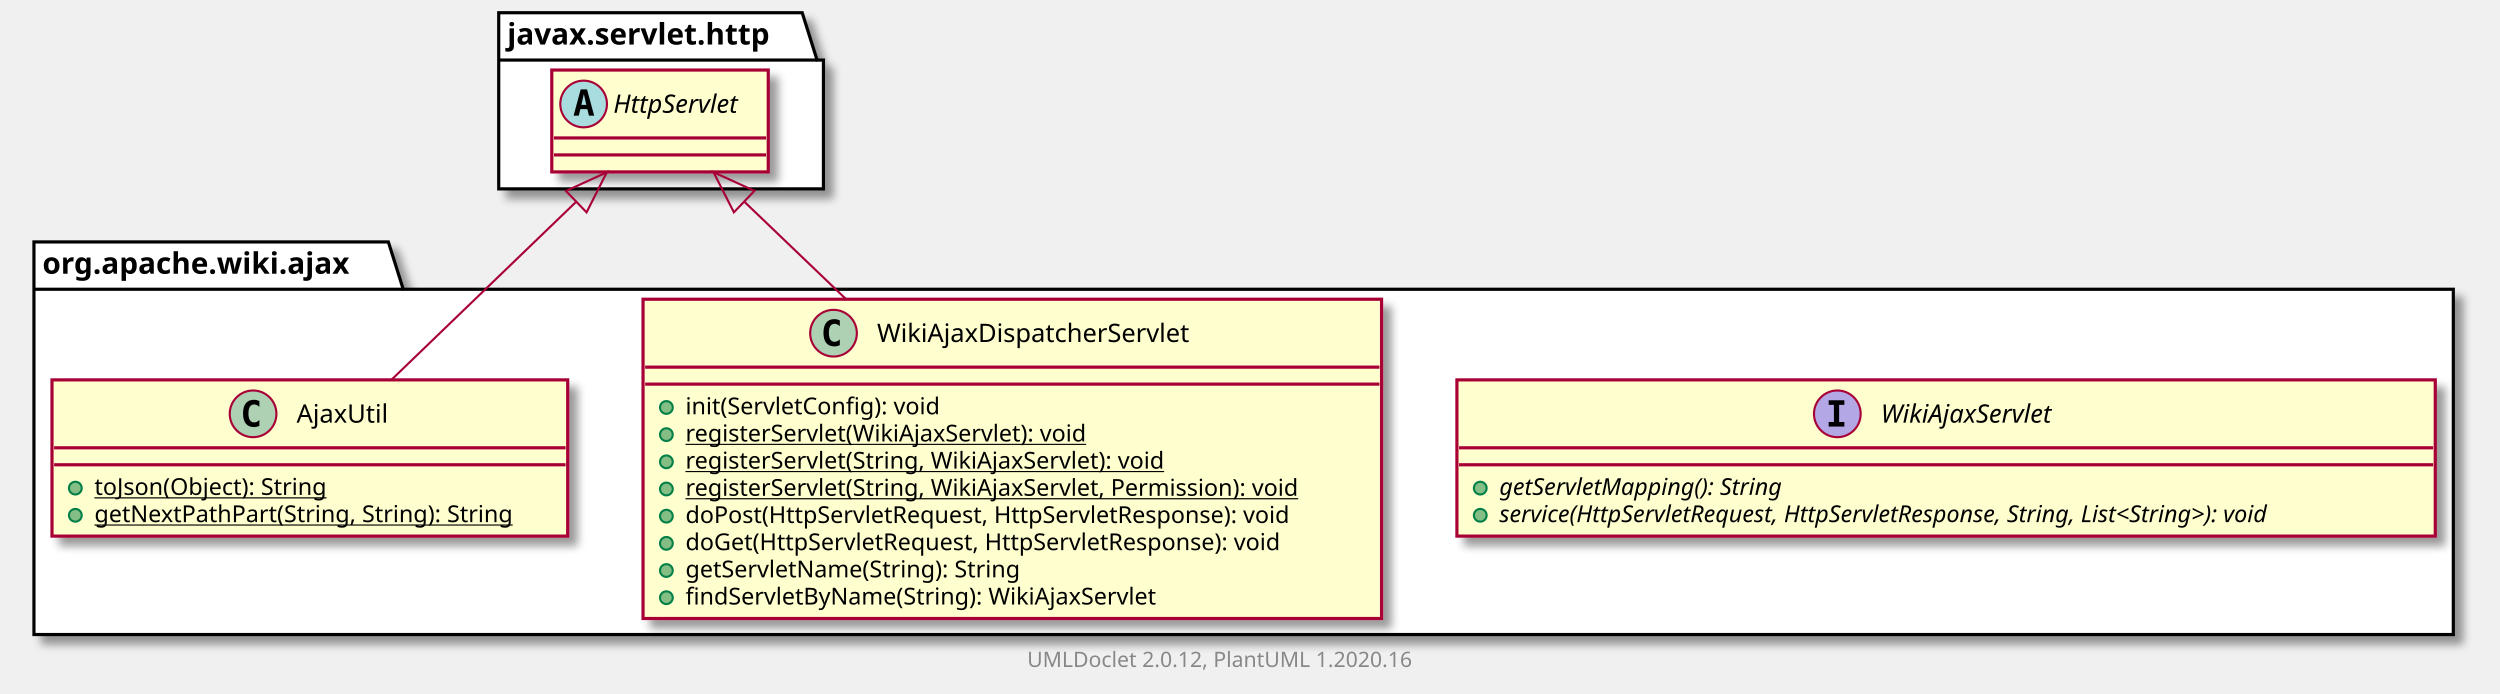
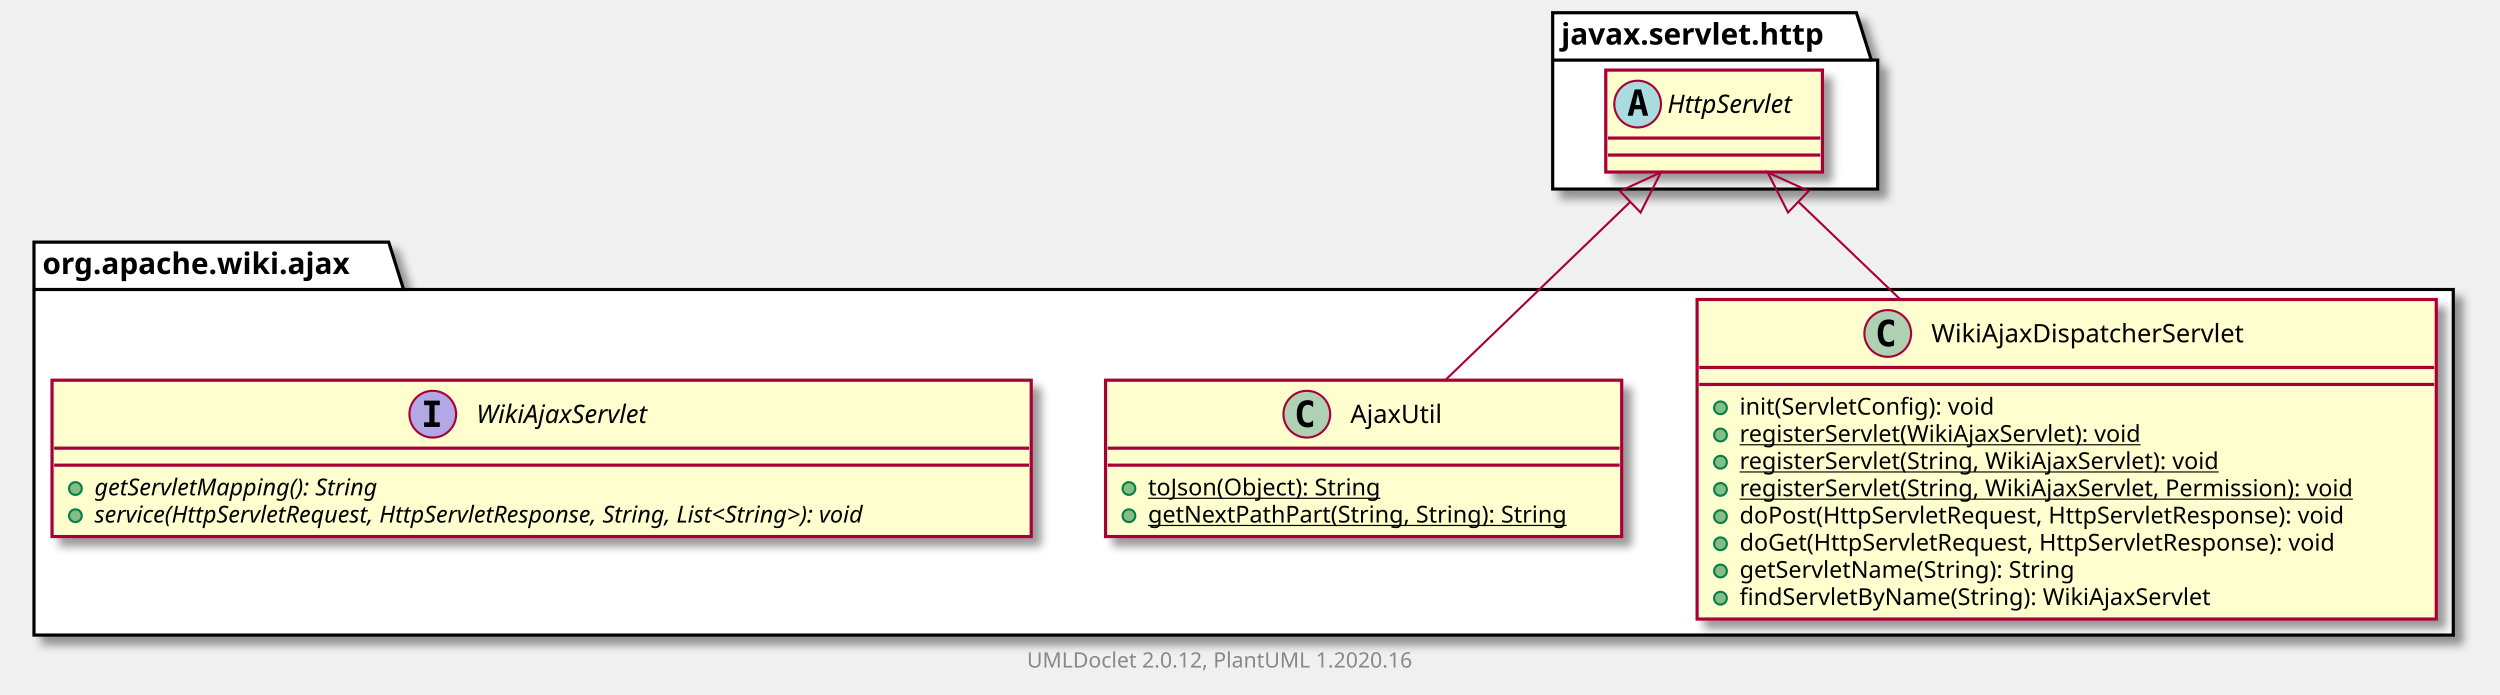
- <svg xmlns="http://www.w3.org/2000/svg" xmlns:xlink="http://www.w3.org/1999/xlink" contentScriptType="application/ecmascript" contentStyleType="text/css" height="327px" preserveAspectRatio="none" style="width:1178px;height:327px;" version="1.1" viewBox="0 0 1178 327" width="1178px" zoomAndPan="magnify">
+ <svg xmlns="http://www.w3.org/2000/svg" xmlns:xlink="http://www.w3.org/1999/xlink" contentScriptType="application/ecmascript" contentStyleType="text/css" height="327px" preserveAspectRatio="none" style="width:1177px;height:327px;" version="1.1" viewBox="0 0 1177 327" width="1177px" zoomAndPan="magnify">
  <defs>
-     <filter height="300%" id="f1g0zdz1106auh" width="300%" x="-1" y="-1">
+     <filter height="300%" id="fzw62o9caczjd" width="300%" x="-1" y="-1">
      <feGaussianBlur result="blurOut" stdDeviation="2.0" />
      <feColorMatrix in="blurOut" result="blurOut2" type="matrix" values="0 0 0 0 0 0 0 0 0 0 0 0 0 0 0 0 0 0 .4 0" />
      <feOffset dx="4.0" dy="4.0" in="blurOut2" result="blurOut3" />
      <feBlend in="SourceGraphic" in2="blurOut3" mode="normal" />
    </filter>
  </defs>
  <g>
-     <polygon fill="#FFFFFF" filter="url(#f1g0zdz1106auh)" points="16,114,183,114,190,136.297,1156,136.297,1156,299,16,299,16,114" style="stroke: #000000; stroke-width: 1.5;" />
+     <polygon fill="#FFFFFF" filter="url(#fzw62o9caczjd)" points="16,114,183,114,190,136.297,1155,136.297,1155,299,16,299,16,114" style="stroke: #000000; stroke-width: 1.5;" />
    <line style="stroke: #000000; stroke-width: 1.5;" x1="16" x2="190" y1="136.297" y2="136.297" />
    <text fill="#000000" font-family="sans-serif" font-size="14" font-weight="bold" lengthAdjust="spacingAndGlyphs" textLength="161" x="20" y="128.995">org.apache.wiki.ajax</text>
-     <polygon fill="#FFFFFF" filter="url(#f1g0zdz1106auh)" points="235,6,378,6,385,28.297,388,28.297,388,89,235,89,235,6" style="stroke: #000000; stroke-width: 1.5;" />
-     <line style="stroke: #000000; stroke-width: 1.5;" x1="235" x2="385" y1="28.297" y2="28.297" />
-     <text fill="#000000" font-family="sans-serif" font-size="14" font-weight="bold" lengthAdjust="spacingAndGlyphs" textLength="137" x="239" y="20.995">javax.servlet.http</text>
-     <a href="WikiAjaxServlet.html" target="_top" title="WikiAjaxServlet.html" xlink:actuate="onRequest" xlink:href="WikiAjaxServlet.html" xlink:show="new" xlink:title="WikiAjaxServlet.html" xlink:type="simple">
-       <rect codeLine="3" fill="#FEFECE" filter="url(#f1g0zdz1106auh)" height="73.609" id="org.apache.wiki.ajax.WikiAjaxServlet" style="stroke: #A80036; stroke-width: 1.5;" width="461" x="686.5" y="179" />
-       <ellipse cx="865.75" cy="195" fill="#B4A7E5" rx="11" ry="11" style="stroke: #A80036; stroke-width: 1.0;" />
-       <path d="M861.672,190.766 L861.672,188.609 L869.062,188.609 L869.062,190.766 L866.594,190.766 L866.594,198.844 L869.062,198.844 L869.062,201 L861.672,201 L861.672,198.844 L864.141,198.844 L864.141,190.766 L861.672,190.766 Z " />
-       <text fill="#000000" font-family="sans-serif" font-size="12" font-style="italic" lengthAdjust="spacingAndGlyphs" textLength="94" x="886.25" y="199.154">WikiAjaxServlet</text>
-       <line style="stroke: #A80036; stroke-width: 1.5;" x1="687.5" x2="1146.5" y1="211" y2="211" />
-       <line style="stroke: #A80036; stroke-width: 1.5;" x1="687.5" x2="1146.5" y1="219" y2="219" />
-       <ellipse cx="697.5" cy="230" fill="#84BE84" rx="3" ry="3" style="stroke: #038048; stroke-width: 1.0;" />
-       <text fill="#000000" font-family="sans-serif" font-size="11" font-style="italic" lengthAdjust="spacingAndGlyphs" textLength="154" x="706.5" y="233.21">getServletMapping(): String</text>
-       <ellipse cx="697.5" cy="242.805" fill="#84BE84" rx="3" ry="3" style="stroke: #038048; stroke-width: 1.0;" />
-       <text fill="#000000" font-family="sans-serif" font-size="11" font-style="italic" lengthAdjust="spacingAndGlyphs" textLength="435" x="706.5" y="246.015">service(HttpServletRequest, HttpServletResponse, String, List&lt;String&gt;): void</text>
-     </a>
+     <polygon fill="#FFFFFF" filter="url(#fzw62o9caczjd)" points="731,6,874,6,881,28.297,884,28.297,884,89,731,89,731,6" style="stroke: #000000; stroke-width: 1.5;" />
+     <line style="stroke: #000000; stroke-width: 1.5;" x1="731" x2="881" y1="28.297" y2="28.297" />
+     <text fill="#000000" font-family="sans-serif" font-size="14" font-weight="bold" lengthAdjust="spacingAndGlyphs" textLength="137" x="735" y="20.995">javax.servlet.http</text>
    <a href="WikiAjaxDispatcherServlet.html" target="_top" title="WikiAjaxDispatcherServlet.html" xlink:actuate="onRequest" xlink:href="WikiAjaxDispatcherServlet.html" xlink:show="new" xlink:title="WikiAjaxDispatcherServlet.html" xlink:type="simple">
-       <rect codeLine="8" fill="#FEFECE" filter="url(#f1g0zdz1106auh)" height="150.438" id="org.apache.wiki.ajax.WikiAjaxDispatcherServlet" style="stroke: #A80036; stroke-width: 1.5;" width="348" x="303" y="141" />
-       <ellipse cx="392.75" cy="157" fill="#ADD1B2" rx="11" ry="11" style="stroke: #A80036; stroke-width: 1.0;" />
-       <path d="M395.719,162.641 Q395.141,162.938 394.5,163.078 Q393.859,163.234 393.156,163.234 Q390.656,163.234 389.328,161.594 Q388.016,159.938 388.016,156.812 Q388.016,153.688 389.328,152.031 Q390.656,150.375 393.156,150.375 Q393.859,150.375 394.5,150.531 Q395.156,150.688 395.719,150.984 L395.719,153.703 Q395.094,153.125 394.5,152.859 Q393.906,152.578 393.281,152.578 Q391.938,152.578 391.25,153.656 Q390.562,154.719 390.562,156.812 Q390.562,158.906 391.25,159.984 Q391.938,161.047 393.281,161.047 Q393.906,161.047 394.5,160.781 Q395.094,160.5 395.719,159.922 L395.719,162.641 Z " />
-       <text fill="#000000" font-family="sans-serif" font-size="12" lengthAdjust="spacingAndGlyphs" textLength="160" x="413.25" y="161.154">WikiAjaxDispatcherServlet</text>
-       <line style="stroke: #A80036; stroke-width: 1.5;" x1="304" x2="650" y1="173" y2="173" />
-       <line style="stroke: #A80036; stroke-width: 1.5;" x1="304" x2="650" y1="181" y2="181" />
-       <ellipse cx="314" cy="192" fill="#84BE84" rx="3" ry="3" style="stroke: #038048; stroke-width: 1.0;" />
-       <text fill="#000000" font-family="sans-serif" font-size="11" lengthAdjust="spacingAndGlyphs" textLength="132" x="323" y="195.21">init(ServletConfig): void</text>
-       <ellipse cx="314" cy="204.805" fill="#84BE84" rx="3" ry="3" style="stroke: #038048; stroke-width: 1.0;" />
-       <text fill="#000000" font-family="sans-serif" font-size="11" lengthAdjust="spacingAndGlyphs" text-decoration="underline" textLength="208" x="323" y="208.015">registerServlet(WikiAjaxServlet): void</text>
-       <ellipse cx="314" cy="217.609" fill="#84BE84" rx="3" ry="3" style="stroke: #038048; stroke-width: 1.0;" />
-       <text fill="#000000" font-family="sans-serif" font-size="11" lengthAdjust="spacingAndGlyphs" text-decoration="underline" textLength="250" x="323" y="220.82">registerServlet(String, WikiAjaxServlet): void</text>
-       <ellipse cx="314" cy="230.414" fill="#84BE84" rx="3" ry="3" style="stroke: #038048; stroke-width: 1.0;" />
-       <text fill="#000000" font-family="sans-serif" font-size="11" lengthAdjust="spacingAndGlyphs" text-decoration="underline" textLength="322" x="323" y="233.625">registerServlet(String, WikiAjaxServlet, Permission): void</text>
-       <ellipse cx="314" cy="243.219" fill="#84BE84" rx="3" ry="3" style="stroke: #038048; stroke-width: 1.0;" />
-       <text fill="#000000" font-family="sans-serif" font-size="11" lengthAdjust="spacingAndGlyphs" textLength="314" x="323" y="246.429">doPost(HttpServletRequest, HttpServletResponse): void</text>
-       <ellipse cx="314" cy="256.023" fill="#84BE84" rx="3" ry="3" style="stroke: #038048; stroke-width: 1.0;" />
-       <text fill="#000000" font-family="sans-serif" font-size="11" lengthAdjust="spacingAndGlyphs" textLength="309" x="323" y="259.234">doGet(HttpServletRequest, HttpServletResponse): void</text>
-       <ellipse cx="314" cy="268.828" fill="#84BE84" rx="3" ry="3" style="stroke: #038048; stroke-width: 1.0;" />
-       <text fill="#000000" font-family="sans-serif" font-size="11" lengthAdjust="spacingAndGlyphs" textLength="175" x="323" y="272.039">getServletName(String): String</text>
-       <ellipse cx="314" cy="281.633" fill="#84BE84" rx="3" ry="3" style="stroke: #038048; stroke-width: 1.0;" />
-       <text fill="#000000" font-family="sans-serif" font-size="11" lengthAdjust="spacingAndGlyphs" textLength="242" x="323" y="284.843">findServletByName(String): WikiAjaxServlet</text>
+       <rect codeLine="3" fill="#FEFECE" filter="url(#fzw62o9caczjd)" height="150.438" id="org.apache.wiki.ajax.WikiAjaxDispatcherServlet" style="stroke: #A80036; stroke-width: 1.5;" width="348" x="799" y="141" />
+       <ellipse cx="888.75" cy="157" fill="#ADD1B2" rx="11" ry="11" style="stroke: #A80036; stroke-width: 1.0;" />
+       <path d="M891.719,162.641 Q891.141,162.938 890.5,163.078 Q889.859,163.234 889.156,163.234 Q886.656,163.234 885.328,161.594 Q884.016,159.938 884.016,156.812 Q884.016,153.688 885.328,152.031 Q886.656,150.375 889.156,150.375 Q889.859,150.375 890.5,150.531 Q891.156,150.688 891.719,150.984 L891.719,153.703 Q891.094,153.125 890.5,152.859 Q889.906,152.578 889.281,152.578 Q887.938,152.578 887.25,153.656 Q886.562,154.719 886.562,156.812 Q886.562,158.906 887.25,159.984 Q887.938,161.047 889.281,161.047 Q889.906,161.047 890.5,160.781 Q891.094,160.5 891.719,159.922 L891.719,162.641 Z " />
+       <text fill="#000000" font-family="sans-serif" font-size="12" lengthAdjust="spacingAndGlyphs" textLength="160" x="909.25" y="161.154">WikiAjaxDispatcherServlet</text>
+       <line style="stroke: #A80036; stroke-width: 1.5;" x1="800" x2="1146" y1="173" y2="173" />
+       <line style="stroke: #A80036; stroke-width: 1.5;" x1="800" x2="1146" y1="181" y2="181" />
+       <ellipse cx="810" cy="192" fill="#84BE84" rx="3" ry="3" style="stroke: #038048; stroke-width: 1.0;" />
+       <text fill="#000000" font-family="sans-serif" font-size="11" lengthAdjust="spacingAndGlyphs" textLength="132" x="819" y="195.21">init(ServletConfig): void</text>
+       <ellipse cx="810" cy="204.805" fill="#84BE84" rx="3" ry="3" style="stroke: #038048; stroke-width: 1.0;" />
+       <text fill="#000000" font-family="sans-serif" font-size="11" lengthAdjust="spacingAndGlyphs" text-decoration="underline" textLength="208" x="819" y="208.015">registerServlet(WikiAjaxServlet): void</text>
+       <ellipse cx="810" cy="217.609" fill="#84BE84" rx="3" ry="3" style="stroke: #038048; stroke-width: 1.0;" />
+       <text fill="#000000" font-family="sans-serif" font-size="11" lengthAdjust="spacingAndGlyphs" text-decoration="underline" textLength="250" x="819" y="220.82">registerServlet(String, WikiAjaxServlet): void</text>
+       <ellipse cx="810" cy="230.414" fill="#84BE84" rx="3" ry="3" style="stroke: #038048; stroke-width: 1.0;" />
+       <text fill="#000000" font-family="sans-serif" font-size="11" lengthAdjust="spacingAndGlyphs" text-decoration="underline" textLength="322" x="819" y="233.625">registerServlet(String, WikiAjaxServlet, Permission): void</text>
+       <ellipse cx="810" cy="243.219" fill="#84BE84" rx="3" ry="3" style="stroke: #038048; stroke-width: 1.0;" />
+       <text fill="#000000" font-family="sans-serif" font-size="11" lengthAdjust="spacingAndGlyphs" textLength="314" x="819" y="246.429">doPost(HttpServletRequest, HttpServletResponse): void</text>
+       <ellipse cx="810" cy="256.023" fill="#84BE84" rx="3" ry="3" style="stroke: #038048; stroke-width: 1.0;" />
+       <text fill="#000000" font-family="sans-serif" font-size="11" lengthAdjust="spacingAndGlyphs" textLength="309" x="819" y="259.234">doGet(HttpServletRequest, HttpServletResponse): void</text>
+       <ellipse cx="810" cy="268.828" fill="#84BE84" rx="3" ry="3" style="stroke: #038048; stroke-width: 1.0;" />
+       <text fill="#000000" font-family="sans-serif" font-size="11" lengthAdjust="spacingAndGlyphs" textLength="175" x="819" y="272.039">getServletName(String): String</text>
+       <ellipse cx="810" cy="281.633" fill="#84BE84" rx="3" ry="3" style="stroke: #038048; stroke-width: 1.0;" />
+       <text fill="#000000" font-family="sans-serif" font-size="11" lengthAdjust="spacingAndGlyphs" textLength="242" x="819" y="284.843">findServletByName(String): WikiAjaxServlet</text>
    </a>
    <a href="AjaxUtil.html" target="_top" title="AjaxUtil.html" xlink:actuate="onRequest" xlink:href="AjaxUtil.html" xlink:show="new" xlink:title="AjaxUtil.html" xlink:type="simple">
-       <rect codeLine="19" fill="#FEFECE" filter="url(#f1g0zdz1106auh)" height="73.609" id="org.apache.wiki.ajax.AjaxUtil" style="stroke: #A80036; stroke-width: 1.5;" width="243" x="24.5" y="179" />
-       <ellipse cx="119.25" cy="195" fill="#ADD1B2" rx="11" ry="11" style="stroke: #A80036; stroke-width: 1.0;" />
-       <path d="M122.219,200.641 Q121.641,200.938 121,201.078 Q120.359,201.234 119.656,201.234 Q117.156,201.234 115.828,199.594 Q114.516,197.938 114.516,194.812 Q114.516,191.688 115.828,190.031 Q117.156,188.375 119.656,188.375 Q120.359,188.375 121,188.531 Q121.656,188.688 122.219,188.984 L122.219,191.703 Q121.594,191.125 121,190.859 Q120.406,190.578 119.781,190.578 Q118.438,190.578 117.75,191.656 Q117.062,192.719 117.062,194.812 Q117.062,196.906 117.75,197.984 Q118.438,199.047 119.781,199.047 Q120.406,199.047 121,198.781 Q121.594,198.5 122.219,197.922 L122.219,200.641 Z " />
-       <text fill="#000000" font-family="sans-serif" font-size="12" lengthAdjust="spacingAndGlyphs" textLength="45" x="139.75" y="199.154">AjaxUtil</text>
-       <line style="stroke: #A80036; stroke-width: 1.5;" x1="25.5" x2="266.5" y1="211" y2="211" />
-       <line style="stroke: #A80036; stroke-width: 1.5;" x1="25.5" x2="266.5" y1="219" y2="219" />
+       <rect codeLine="14" fill="#FEFECE" filter="url(#fzw62o9caczjd)" height="73.609" id="org.apache.wiki.ajax.AjaxUtil" style="stroke: #A80036; stroke-width: 1.5;" width="243" x="520.5" y="179" />
+       <ellipse cx="615.25" cy="195" fill="#ADD1B2" rx="11" ry="11" style="stroke: #A80036; stroke-width: 1.0;" />
+       <path d="M618.219,200.641 Q617.641,200.938 617,201.078 Q616.359,201.234 615.656,201.234 Q613.156,201.234 611.828,199.594 Q610.516,197.938 610.516,194.812 Q610.516,191.688 611.828,190.031 Q613.156,188.375 615.656,188.375 Q616.359,188.375 617,188.531 Q617.656,188.688 618.219,188.984 L618.219,191.703 Q617.594,191.125 617,190.859 Q616.406,190.578 615.781,190.578 Q614.438,190.578 613.75,191.656 Q613.062,192.719 613.062,194.812 Q613.062,196.906 613.75,197.984 Q614.438,199.047 615.781,199.047 Q616.406,199.047 617,198.781 Q617.594,198.5 618.219,197.922 L618.219,200.641 Z " />
+       <text fill="#000000" font-family="sans-serif" font-size="12" lengthAdjust="spacingAndGlyphs" textLength="45" x="635.75" y="199.154">AjaxUtil</text>
+       <line style="stroke: #A80036; stroke-width: 1.5;" x1="521.5" x2="762.5" y1="211" y2="211" />
+       <line style="stroke: #A80036; stroke-width: 1.5;" x1="521.5" x2="762.5" y1="219" y2="219" />
+       <ellipse cx="531.5" cy="230" fill="#84BE84" rx="3" ry="3" style="stroke: #038048; stroke-width: 1.0;" />
+       <text fill="#000000" font-family="sans-serif" font-size="11" lengthAdjust="spacingAndGlyphs" text-decoration="underline" textLength="121" x="540.5" y="233.21">toJson(Object): String</text>
+       <ellipse cx="531.5" cy="242.805" fill="#84BE84" rx="3" ry="3" style="stroke: #038048; stroke-width: 1.0;" />
+       <text fill="#000000" font-family="sans-serif" font-size="11" lengthAdjust="spacingAndGlyphs" text-decoration="underline" textLength="217" x="540.5" y="246.015">getNextPathPart(String, String): String</text>
+     </a>
+     <a href="WikiAjaxServlet.html" target="_top" title="WikiAjaxServlet.html" xlink:actuate="onRequest" xlink:href="WikiAjaxServlet.html" xlink:show="new" xlink:title="WikiAjaxServlet.html" xlink:type="simple">
+       <rect codeLine="19" fill="#FEFECE" filter="url(#fzw62o9caczjd)" height="73.609" id="org.apache.wiki.ajax.WikiAjaxServlet" style="stroke: #A80036; stroke-width: 1.5;" width="461" x="24.5" y="179" />
+       <ellipse cx="203.75" cy="195" fill="#B4A7E5" rx="11" ry="11" style="stroke: #A80036; stroke-width: 1.0;" />
+       <path d="M199.672,190.766 L199.672,188.609 L207.062,188.609 L207.062,190.766 L204.594,190.766 L204.594,198.844 L207.062,198.844 L207.062,201 L199.672,201 L199.672,198.844 L202.141,198.844 L202.141,190.766 L199.672,190.766 Z " />
+       <text fill="#000000" font-family="sans-serif" font-size="12" font-style="italic" lengthAdjust="spacingAndGlyphs" textLength="94" x="224.25" y="199.154">WikiAjaxServlet</text>
+       <line style="stroke: #A80036; stroke-width: 1.5;" x1="25.5" x2="484.5" y1="211" y2="211" />
+       <line style="stroke: #A80036; stroke-width: 1.5;" x1="25.5" x2="484.5" y1="219" y2="219" />
      <ellipse cx="35.5" cy="230" fill="#84BE84" rx="3" ry="3" style="stroke: #038048; stroke-width: 1.0;" />
-       <text fill="#000000" font-family="sans-serif" font-size="11" lengthAdjust="spacingAndGlyphs" text-decoration="underline" textLength="121" x="44.5" y="233.21">toJson(Object): String</text>
+       <text fill="#000000" font-family="sans-serif" font-size="11" font-style="italic" lengthAdjust="spacingAndGlyphs" textLength="154" x="44.5" y="233.21">getServletMapping(): String</text>
      <ellipse cx="35.5" cy="242.805" fill="#84BE84" rx="3" ry="3" style="stroke: #038048; stroke-width: 1.0;" />
-       <text fill="#000000" font-family="sans-serif" font-size="11" lengthAdjust="spacingAndGlyphs" text-decoration="underline" textLength="217" x="44.5" y="246.015">getNextPathPart(String, String): String</text>
+       <text fill="#000000" font-family="sans-serif" font-size="11" font-style="italic" lengthAdjust="spacingAndGlyphs" textLength="435" x="44.5" y="246.015">service(HttpServletRequest, HttpServletResponse, String, List&lt;String&gt;): void</text>
    </a>
-     <rect codeLine="29" fill="#FEFECE" filter="url(#f1g0zdz1106auh)" height="48" id="javax.servlet.http.HttpServlet" style="stroke: #A80036; stroke-width: 1.5;" width="102" x="260" y="33" />
-     <ellipse cx="275" cy="49" fill="#A9DCDF" rx="11" ry="11" style="stroke: #A80036; stroke-width: 1.0;" />
-     <path d="M275.109,44.344 L273.953,49.422 L276.281,49.422 L275.109,44.344 Z M273.625,42.109 L276.609,42.109 L279.969,54.5 L277.516,54.5 L276.75,51.438 L273.469,51.438 L272.719,54.5 L270.281,54.5 L273.625,42.109 Z " />
-     <text fill="#000000" font-family="sans-serif" font-size="12" font-style="italic" lengthAdjust="spacingAndGlyphs" textLength="70" x="289" y="53.154">HttpServlet</text>
-     <line style="stroke: #A80036; stroke-width: 1.5;" x1="261" x2="361" y1="65" y2="65" />
-     <line style="stroke: #A80036; stroke-width: 1.5;" x1="261" x2="361" y1="73" y2="73" />
-     <path codeLine="24" d="M350.781,95.104 C365.196,108.911 382.023,125.028 398.605,140.911 " fill="none" id="javax.servlet.http.HttpServlet-backto-org.apache.wiki.ajax.WikiAjaxDispatcherServlet" style="stroke: #A80036; stroke-width: 1.0;" />
-     <polygon fill="none" points="345.813,100.038,336.212,81.149,355.497,89.928,345.813,100.038" style="stroke: #A80036; stroke-width: 1.0;" />
-     <path codeLine="25" d="M271.486,95.077 C245.131,120.474 210.656,153.695 184.511,178.889 " fill="none" id="javax.servlet.http.HttpServlet-backto-org.apache.wiki.ajax.AjaxUtil" style="stroke: #A80036; stroke-width: 1.0;" />
-     <polygon fill="none" points="266.681,89.986,285.94,81.149,276.396,100.067,266.681,89.986" style="stroke: #A80036; stroke-width: 1.0;" />
-     <text fill="#888888" font-family="sans-serif" font-size="10" lengthAdjust="spacingAndGlyphs" textLength="192" x="484" y="314.282">UMLDoclet 2.0.12, PlantUML 1.2020.16</text>
+     <rect codeLine="29" fill="#FEFECE" filter="url(#fzw62o9caczjd)" height="48" id="javax.servlet.http.HttpServlet" style="stroke: #A80036; stroke-width: 1.5;" width="102" x="756" y="33" />
+     <ellipse cx="771" cy="49" fill="#A9DCDF" rx="11" ry="11" style="stroke: #A80036; stroke-width: 1.0;" />
+     <path d="M771.109,44.344 L769.953,49.422 L772.281,49.422 L771.109,44.344 Z M769.625,42.109 L772.609,42.109 L775.969,54.5 L773.516,54.5 L772.75,51.438 L769.469,51.438 L768.719,54.5 L766.281,54.5 L769.625,42.109 Z " />
+     <text fill="#000000" font-family="sans-serif" font-size="12" font-style="italic" lengthAdjust="spacingAndGlyphs" textLength="70" x="785" y="53.154">HttpServlet</text>
+     <line style="stroke: #A80036; stroke-width: 1.5;" x1="757" x2="857" y1="65" y2="65" />
+     <line style="stroke: #A80036; stroke-width: 1.5;" x1="757" x2="857" y1="73" y2="73" />
+     <path codeLine="24" d="M846.781,95.104 C861.196,108.911 878.023,125.028 894.605,140.911 " fill="none" id="javax.servlet.http.HttpServlet-backto-org.apache.wiki.ajax.WikiAjaxDispatcherServlet" style="stroke: #A80036; stroke-width: 1.0;" />
+     <polygon fill="none" points="841.813,100.038,832.212,81.149,851.497,89.928,841.813,100.038" style="stroke: #A80036; stroke-width: 1.0;" />
+     <path codeLine="25" d="M767.486,95.077 C741.131,120.474 706.656,153.695 680.511,178.889 " fill="none" id="javax.servlet.http.HttpServlet-backto-org.apache.wiki.ajax.AjaxUtil" style="stroke: #A80036; stroke-width: 1.0;" />
+     <polygon fill="none" points="762.681,89.986,781.94,81.149,772.396,100.067,762.681,89.986" style="stroke: #A80036; stroke-width: 1.0;" />
+     <text fill="#888888" font-family="sans-serif" font-size="10" lengthAdjust="spacingAndGlyphs" textLength="192" x="483.5" y="314.282">UMLDoclet 2.0.12, PlantUML 1.2020.16</text>
  </g>
</svg>
